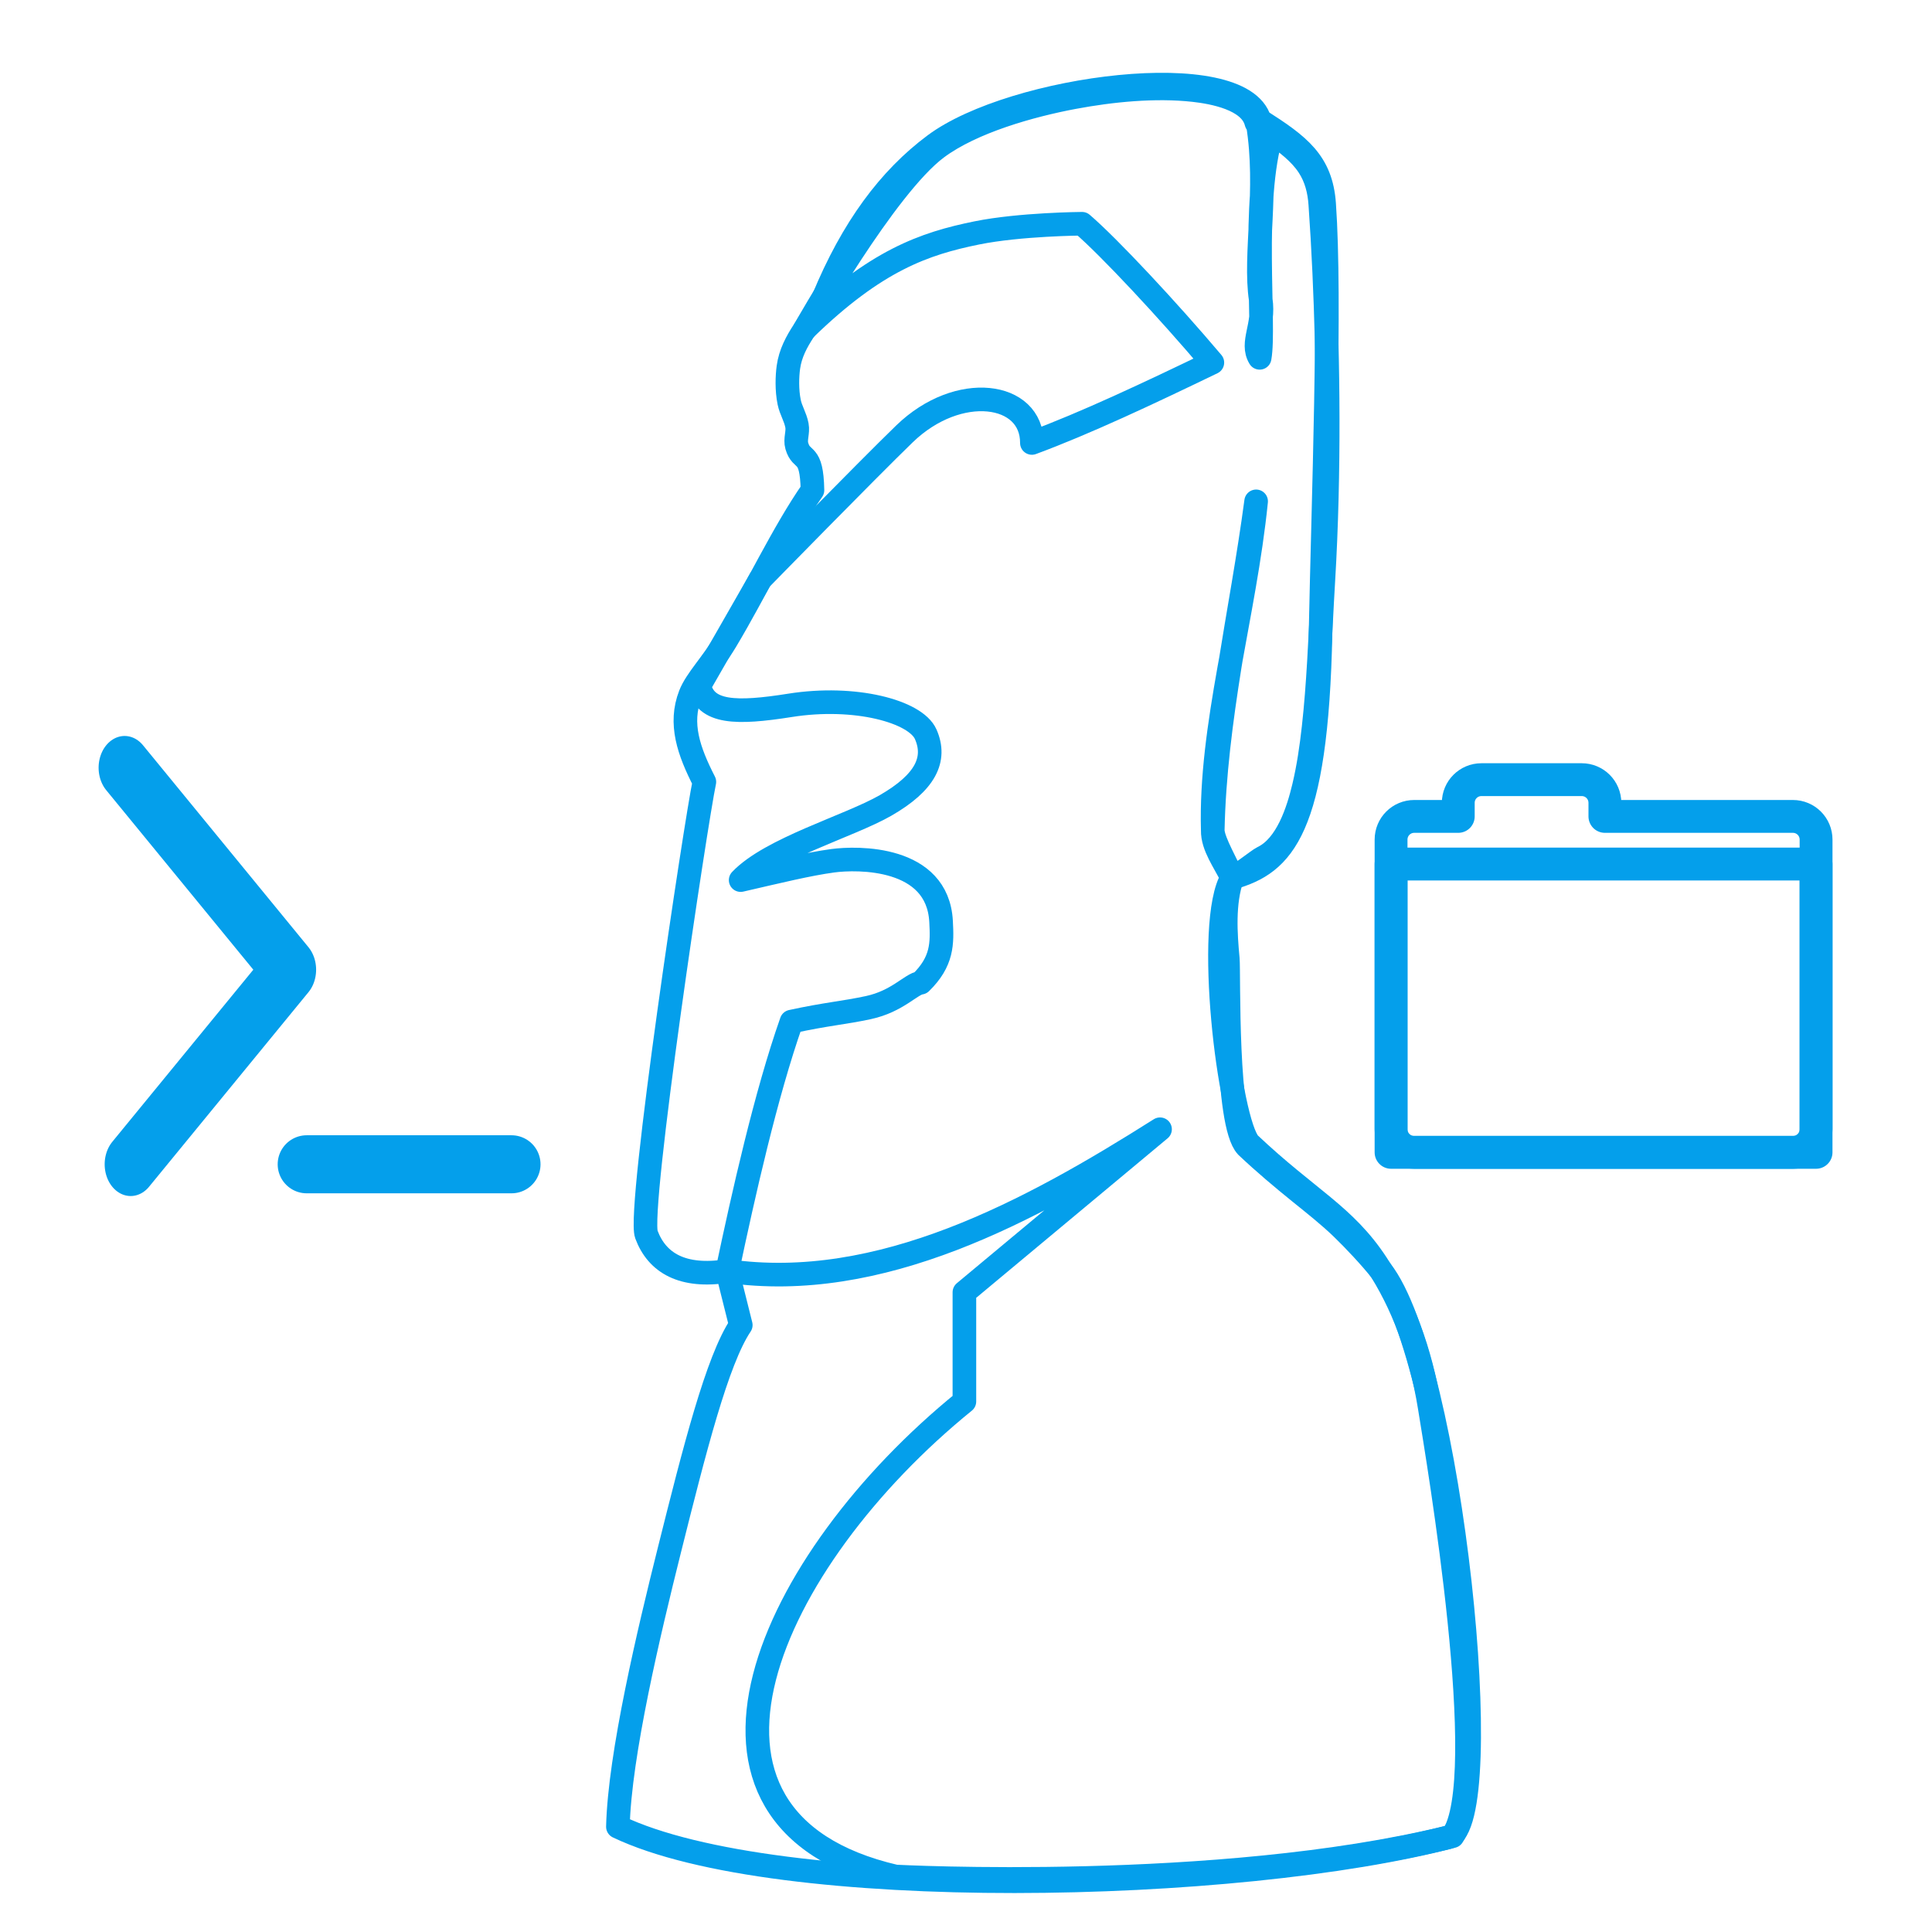
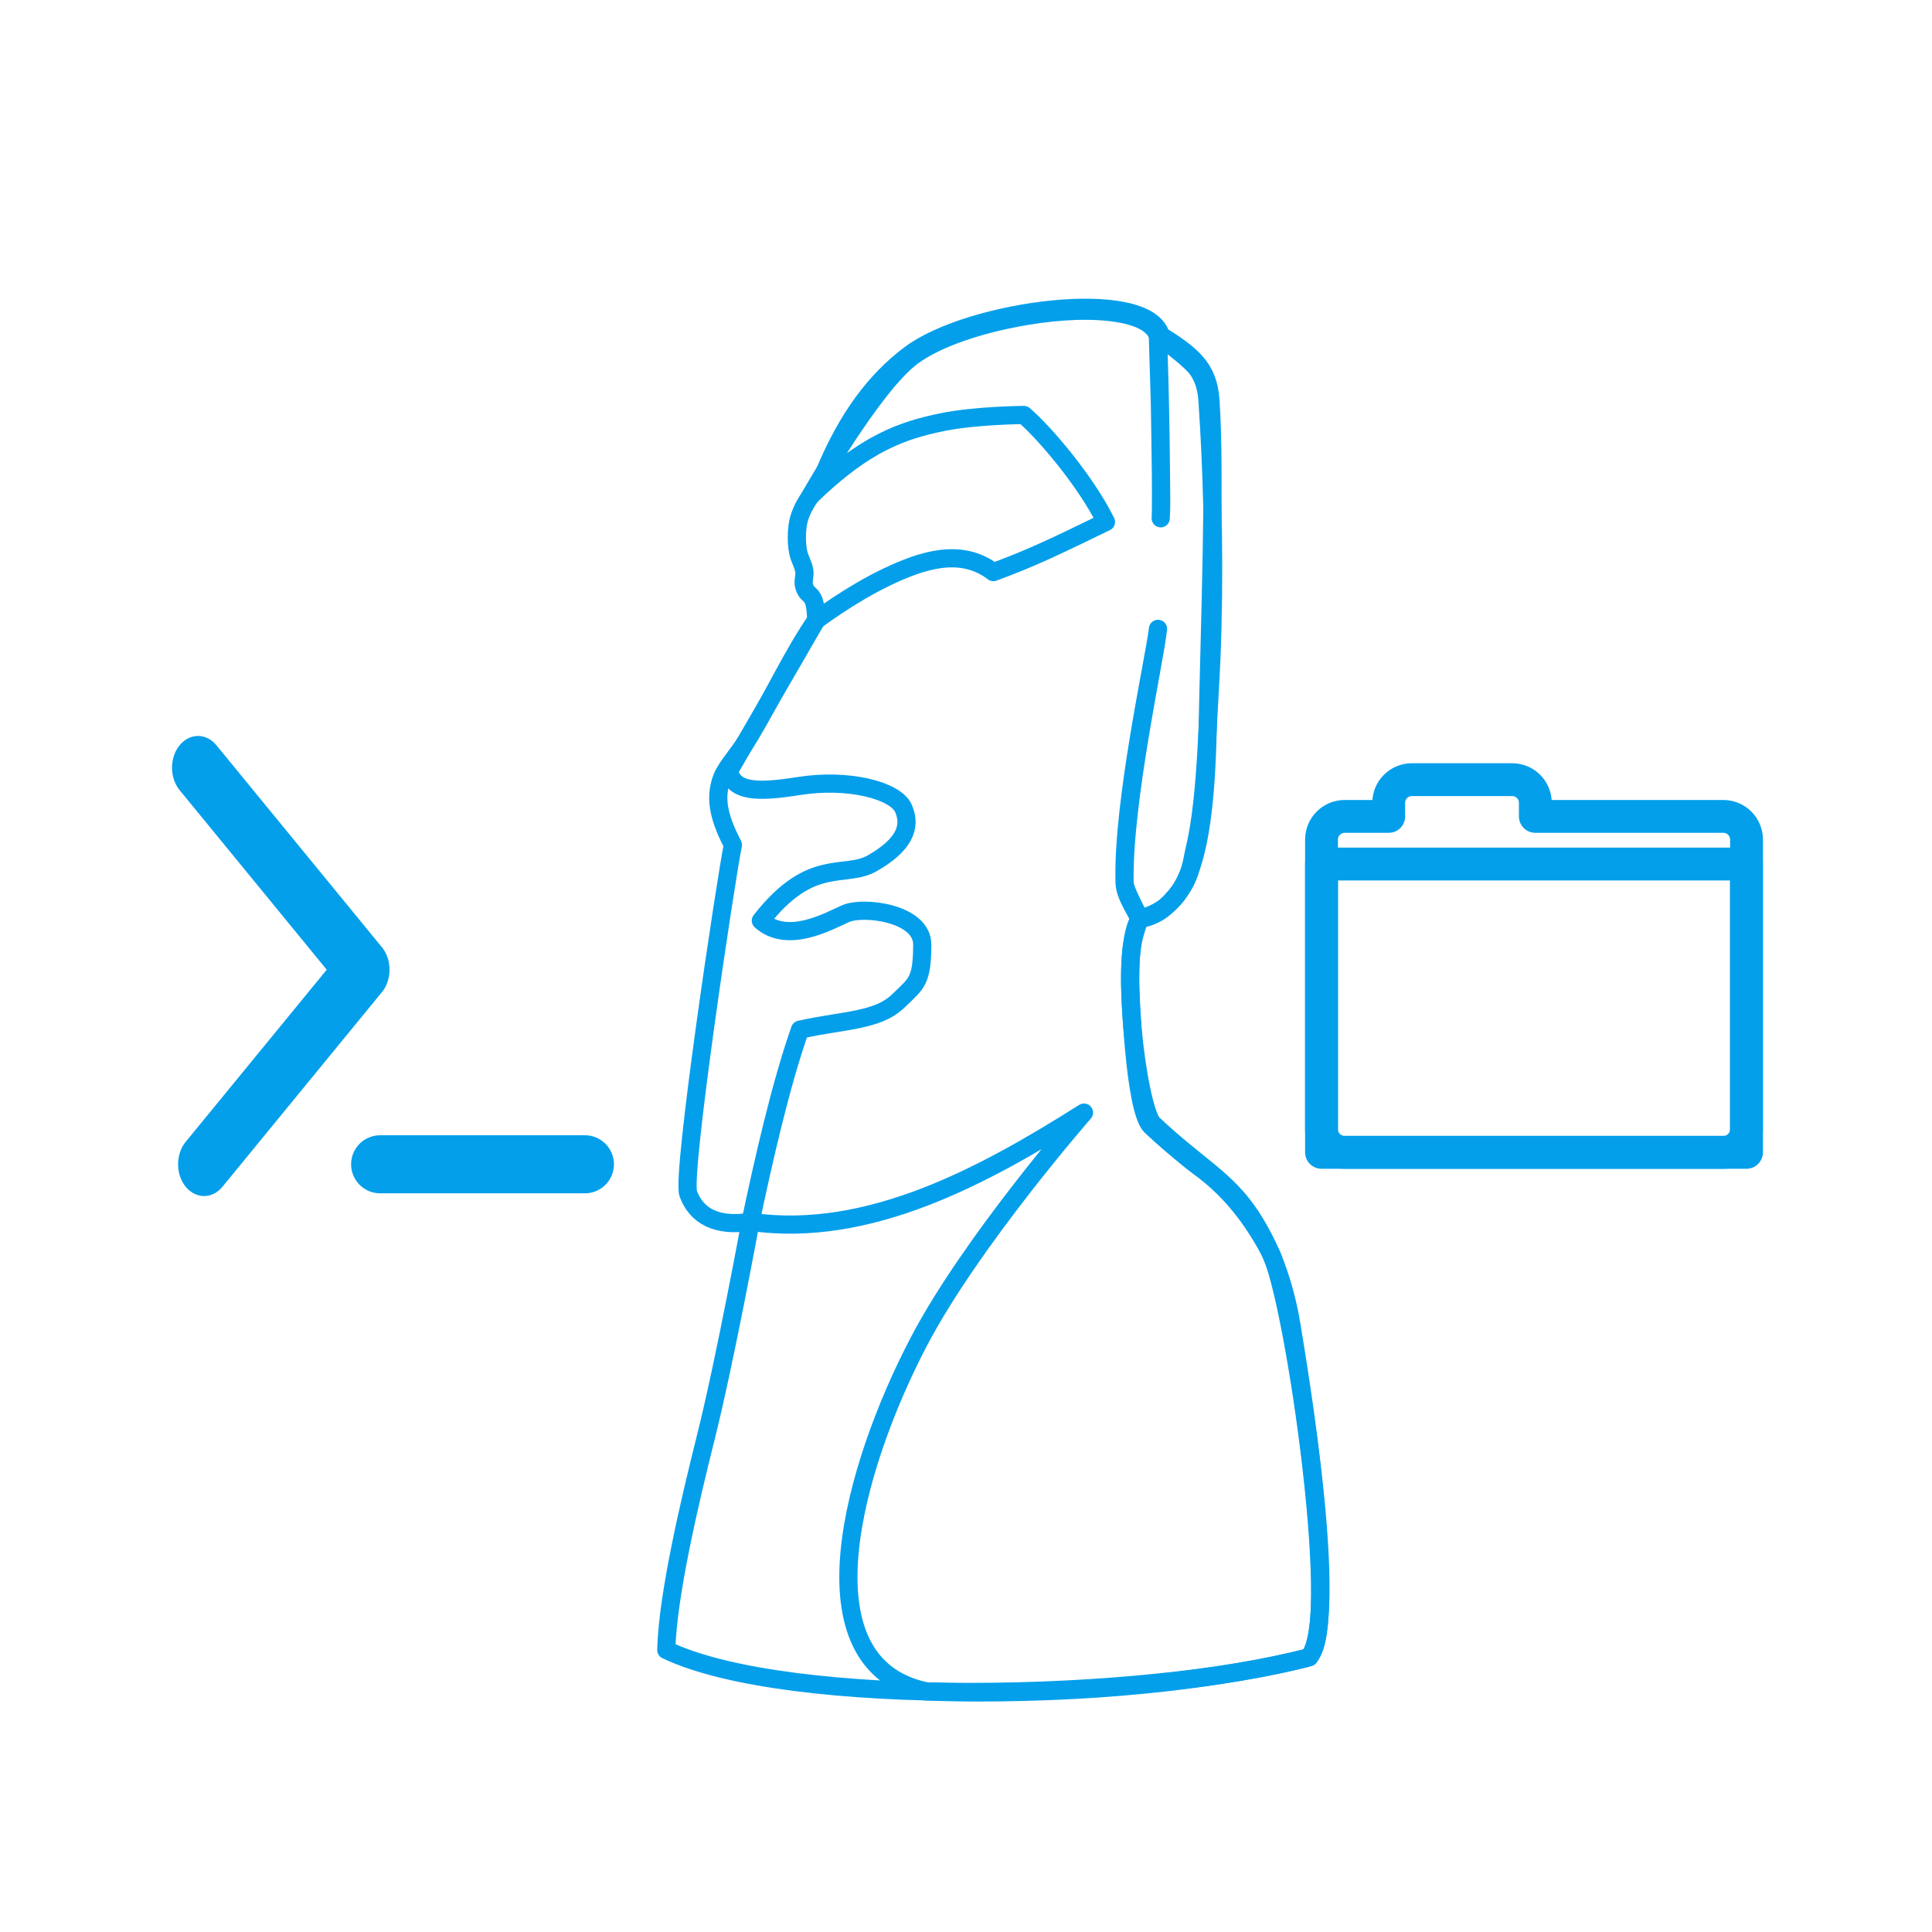
<svg xmlns="http://www.w3.org/2000/svg" width="100%" height="100%" viewBox="0 0 2000 2000" version="1.1" xml:space="preserve" style="fill-rule:evenodd;clip-rule:evenodd;stroke-linejoin:round;stroke-miterlimit:2;">
-   <g transform="matrix(0.58611,0,0,0.58611,1201.367,972)">
+   <g transform="matrix(0.451556,0,0,0.451556,1122.498,1000)">
    <g transform="matrix(1,0,0,1,-1240.157,-1753.937)">
      <g transform="matrix(11.81102,0,0,11.81102,0,0)">
-         <path d="M42.232,206.24C38.708,211.466 35.298,224.936 31.549,239.918C28.54,251.946 24.11,270.498 23.857,281.258C47.679,292.648 116.639,291.132 148.668,282.675C154.605,274.147 146.588,226.801 145.244,218.492C143.876,210.034 141.176,202.968 137.334,197.102C132.548,189.794 127.065,187.408 118.299,179.128C115.307,175.956 111.61,145.943 115.707,139.355C123.246,137.188 128.34,132.383 128.932,102.65C129.332,82.529 130.488,53.106 129.468,38.591C129.027,32.312 125.726,29.839 119.831,26.083C117.038,16.545 82.924,21.032 71.217,29.75C64.432,34.802 58.927,42.2 54.577,52.735C53.203,56.062 49.93,58.786 49.35,63.026C49.172,64.326 49.094,66.4 49.469,68.222C49.725,69.468 50.374,70.385 50.629,71.695C50.835,72.755 50.318,73.757 50.613,74.774C51.344,77.297 52.837,75.395 52.953,81.393C48.616,87.597 44.399,96.58 40.036,103.871C37.906,107.431 35.55,109.742 34.676,111.988C33.001,116.294 34.44,120.424 36.787,125.01C35.557,130.777 26.763,189.057 28.122,192.702C29.71,196.962 33.527,199.199 40.21,198.152L42.232,206.241L42.232,206.24Z" style="fill:none;stroke:rgb(4,159,235);stroke-width:3.53px;" />
+         <path d="M40.21,198.152C40.21,198.152 35.298,224.936 31.549,239.918C28.54,251.946 24.11,270.498 23.857,281.258C47.679,292.648 116.639,291.132 148.668,282.675C154.605,274.147 146.588,226.801 145.244,218.492C143.876,210.034 141.176,202.968 137.334,197.102C132.548,189.794 127.065,187.408 118.299,179.128C115.307,175.956 111.61,145.943 115.707,139.355C123.246,137.188 128.34,132.383 128.932,102.65C129.332,82.529 130.488,53.106 129.468,38.591C129.027,32.312 125.726,29.839 119.831,26.083C117.038,16.545 82.924,21.032 71.217,29.75C64.432,34.802 58.927,42.2 54.577,52.735C53.203,56.062 49.93,58.786 49.35,63.026C49.172,64.326 49.094,66.4 49.469,68.222C49.725,69.468 50.374,70.385 50.629,71.695C50.835,72.755 50.318,73.757 50.613,74.774C51.344,77.297 52.837,75.395 52.953,81.393C48.616,87.597 44.399,96.58 40.036,103.871C37.906,107.431 35.55,109.742 34.676,111.988C33.001,116.294 34.44,120.424 36.787,125.01C35.557,130.777 26.763,189.057 28.122,192.702C29.71,196.962 33.527,199.199 40.21,198.152Z" style="fill:none;stroke:rgb(4,159,235);stroke-width:3.53px;" />
      </g>
      <g transform="matrix(11.81102,0,0,11.81102,0,0)">
-         <path d="M65.353,288.7C65.353,288.7 113.531,291.253 147.988,282.852C155.585,281 148.45,211.408 137.963,198.09C136.432,196.145 133.958,193.515 132.18,191.795C130.216,189.896 128.052,188.191 125.928,186.476C123.166,184.245 120.486,181.989 117.903,179.55L117.891,179.538L117.879,179.526C114.684,176.139 115.26,153.592 115.06,151.452C114.713,147.75 114.396,143.094 115.707,139.355C114.568,136.994 112.762,134.651 112.811,132.257C113.154,115.784 117.092,99.62 119.297,83.061C117.579,100.047 112.371,116.739 112.811,132.257C112.861,134.011 115.17,137.707 115.707,139.355C116.383,139.283 119.652,136.642 120.283,136.343C123.911,134.625 125.587,129.308 126.44,125.719C127.128,122.825 127.56,119.84 127.89,116.885C128.256,113.611 128.493,110.319 128.69,107.031C128.93,103.026 129.102,99.018 129.343,95.013C129.593,90.857 129.76,86.696 129.864,82.534C130.062,74.638 130.036,66.729 129.833,58.833C129.661,52.098 129.365,45.353 128.893,38.632C128.749,36.583 128.277,34.675 127.144,32.94C125.859,30.972 123.754,29.355 121.678,27.966C118.501,38.111 120.701,56.88 119.825,61.6C118.444,59.333 120.586,56.817 119.986,52.887C118.972,46.253 121.167,36.437 119.542,26.584L119.521,26.571L119.338,26.455L119.277,26.246C118.293,22.883 112.895,21.889 109.969,21.564C104.205,20.923 97.675,21.575 91.992,22.642C85.596,23.843 76.836,26.286 71.562,30.214C63.828,35.973 51.806,57.325 51.806,57.325C62.42,46.991 69.712,44.508 77.523,42.921C83.964,41.613 93.263,41.548 93.263,41.548C97.316,45.024 106.156,54.508 112.753,62.31C103.281,66.885 93.717,71.391 85.764,74.33C85.788,66.711 74.77,65.168 66.713,72.969C61.072,78.431 45.147,94.728 45.147,94.728C45.147,94.728 36.232,110.318 36.029,110.638C36.93,114.751 41.542,114.842 49.59,113.567C59.304,112.028 68.368,114.461 69.884,117.886C71.539,121.627 69.854,125.101 63.878,128.536C58.465,131.647 46.706,134.972 42.214,139.699C47.925,138.386 52.308,137.306 55.977,136.808C59.654,136.31 71.659,136.085 72.184,145.875C72.361,149.175 72.403,151.866 69.148,155.044C67.685,155.243 65.666,157.832 61.3,158.769C57.626,159.559 55.111,159.708 49.816,160.855C45.982,171.742 42.629,186.699 40.21,198.152C63.048,201.437 85.495,189.251 104.929,176.957L75.672,201.338L75.672,217.668C46.403,241.405 28.663,280.191 65.353,288.7Z" style="fill:none;stroke:rgb(4,159,235);stroke-width:3.53px;" />
+         <path d="M74.339,289.301C74.339,289.301 113.531,291.253 147.988,282.852C155.585,281 145.718,212.967 141.129,204.137C135.002,192.347 128.052,188.191 125.928,186.476C123.166,184.245 120.486,181.989 117.903,179.55L117.891,179.538L117.879,179.526C114.684,176.139 113.893,153.439 113.89,151.289C113.882,145.048 114.396,143.094 115.707,139.355C114.568,136.994 112.863,134.651 112.811,132.257C112.477,116.715 118.786,88.613 119.297,83.061C118.68,88.532 112.371,116.739 112.811,132.257C112.861,134.011 115.17,137.707 115.707,139.355C116.383,139.283 118.836,138.894 121.007,136.777C125.774,132.129 125.587,129.308 126.44,125.719C127.128,122.825 127.56,119.84 127.89,116.885C128.256,113.611 128.493,110.319 128.69,107.031C128.93,103.026 129.102,99.018 129.343,95.013C129.593,90.857 129.76,86.696 129.864,82.534C130.062,74.638 130.036,66.729 129.833,58.833C129.661,52.098 129.365,45.353 128.893,38.632C128.749,36.583 128.277,34.675 127.144,32.94C125.859,30.972 121.354,27.635 119.277,26.246C119.741,36.561 120.023,59.081 119.825,61.6C119.968,59.079 119.917,56.943 119.869,52.928C119.799,47.065 119.672,39.535 119.672,39.535L119.277,26.246C118.293,22.883 112.895,21.889 109.969,21.564C104.205,20.923 97.675,21.575 91.992,22.642C85.596,23.843 76.836,26.286 71.562,30.214C63.828,35.973 51.806,57.325 51.806,57.325C62.42,46.991 69.712,44.508 77.523,42.921C83.964,41.613 93.263,41.548 93.263,41.548C97.316,45.024 105.31,54.424 109.197,62.31C99.725,66.885 95.297,69.105 87.345,72.044C81.018,67.219 73.45,69.764 66.713,72.969C59.605,76.352 52.953,81.393 52.953,81.393C52.953,81.393 36.232,110.318 36.029,110.638C36.93,114.751 41.542,114.842 49.59,113.567C59.304,112.028 68.368,114.461 69.884,117.886C71.539,121.627 69.854,125.101 63.878,128.536C58.465,131.647 52.04,127.098 42.214,139.699C47.417,144.312 55.271,139.846 58.687,138.332C62.079,136.829 73.554,138.186 73.539,144.351C73.521,151.458 72.403,151.866 69.148,155.044C67.517,156.637 65.666,157.832 61.3,158.769C57.626,159.559 55.111,159.708 49.816,160.855C45.982,171.742 42.629,186.699 40.21,198.152C63.048,201.437 85.495,189.251 104.929,176.957C104.929,176.957 83.069,201.948 72.878,221.404C60.235,245.539 49.164,284.009 74.339,289.301Z" style="fill:none;stroke:rgb(4,159,235);stroke-width:3.53px;" />
      </g>
    </g>
  </g>
-   <g transform="matrix(0.3264,0,0,0.3264,1660,1000)">
+   <g transform="matrix(0.3264,0,0,0.3264,1588,1000)">
    <g transform="matrix(1,0,0,1,-1041.667,-1041.667)">
      <g transform="matrix(4.166667,0,0,4.166667,0,0)">
        <path d="M157.06,108.16C147.278,108.16 139.402,116.036 139.402,125.818L139.402,136.136L105.909,136.136C96.127,136.136 88.253,144.01 88.253,153.792L88.253,374.192C88.253,383.974 96.127,391.85 105.909,391.85L394.099,391.85C403.881,391.85 411.757,383.974 411.757,374.192L411.757,153.792C411.757,144.01 403.881,136.136 394.099,136.136L251.019,136.136L251.019,125.818C251.019,116.036 243.145,108.16 233.363,108.16L157.06,108.16Z" style="fill:none;fill-rule:nonzero;stroke:rgb(4,159,235);stroke-width:25px;stroke-linecap:round;stroke-miterlimit:4;" />
        <rect x="88.249" y="172.39" width="323.5" height="219.45" style="fill:none;stroke:rgb(4,159,235);stroke-width:25px;stroke-linecap:round;stroke-miterlimit:4;" />
      </g>
    </g>
  </g>
-   <g transform="matrix(0.689905,0,0,0.842061,60.00953,366.1256)">
-     <path d="M100,509L348.311,757.311L109.091,996.53" style="fill:none;stroke:rgb(4,159,235);stroke-width:78.06px;stroke-linecap:round;stroke-miterlimit:1.5;" />
-   </g>
-   <g transform="matrix(1,0,0,1,137.4983,-134.7348)">
-     <path d="M180,1340L392,1340" style="fill:none;stroke:rgb(4,159,235);stroke-width:60.09px;stroke-linecap:round;stroke-miterlimit:1.5;" />
+   <g transform="matrix(1,0,0,1,-20,0)">
+     <g transform="matrix(0.689905,0,0,0.842061,156.0095,366.1256)">
+       <path d="M100,509L348.311,757.311L109.091,996.53" style="fill:none;stroke:rgb(4,159,235);stroke-width:78.06px;stroke-linecap:round;stroke-miterlimit:1.5;" />
+     </g>
+     <g transform="matrix(1,0,0,1,233.4983,-134.7348)">
+       <path d="M180,1340L392,1340" style="fill:none;stroke:rgb(4,159,235);stroke-width:60.09px;stroke-linecap:round;stroke-miterlimit:1.5;" />
+     </g>
  </g>
</svg>
